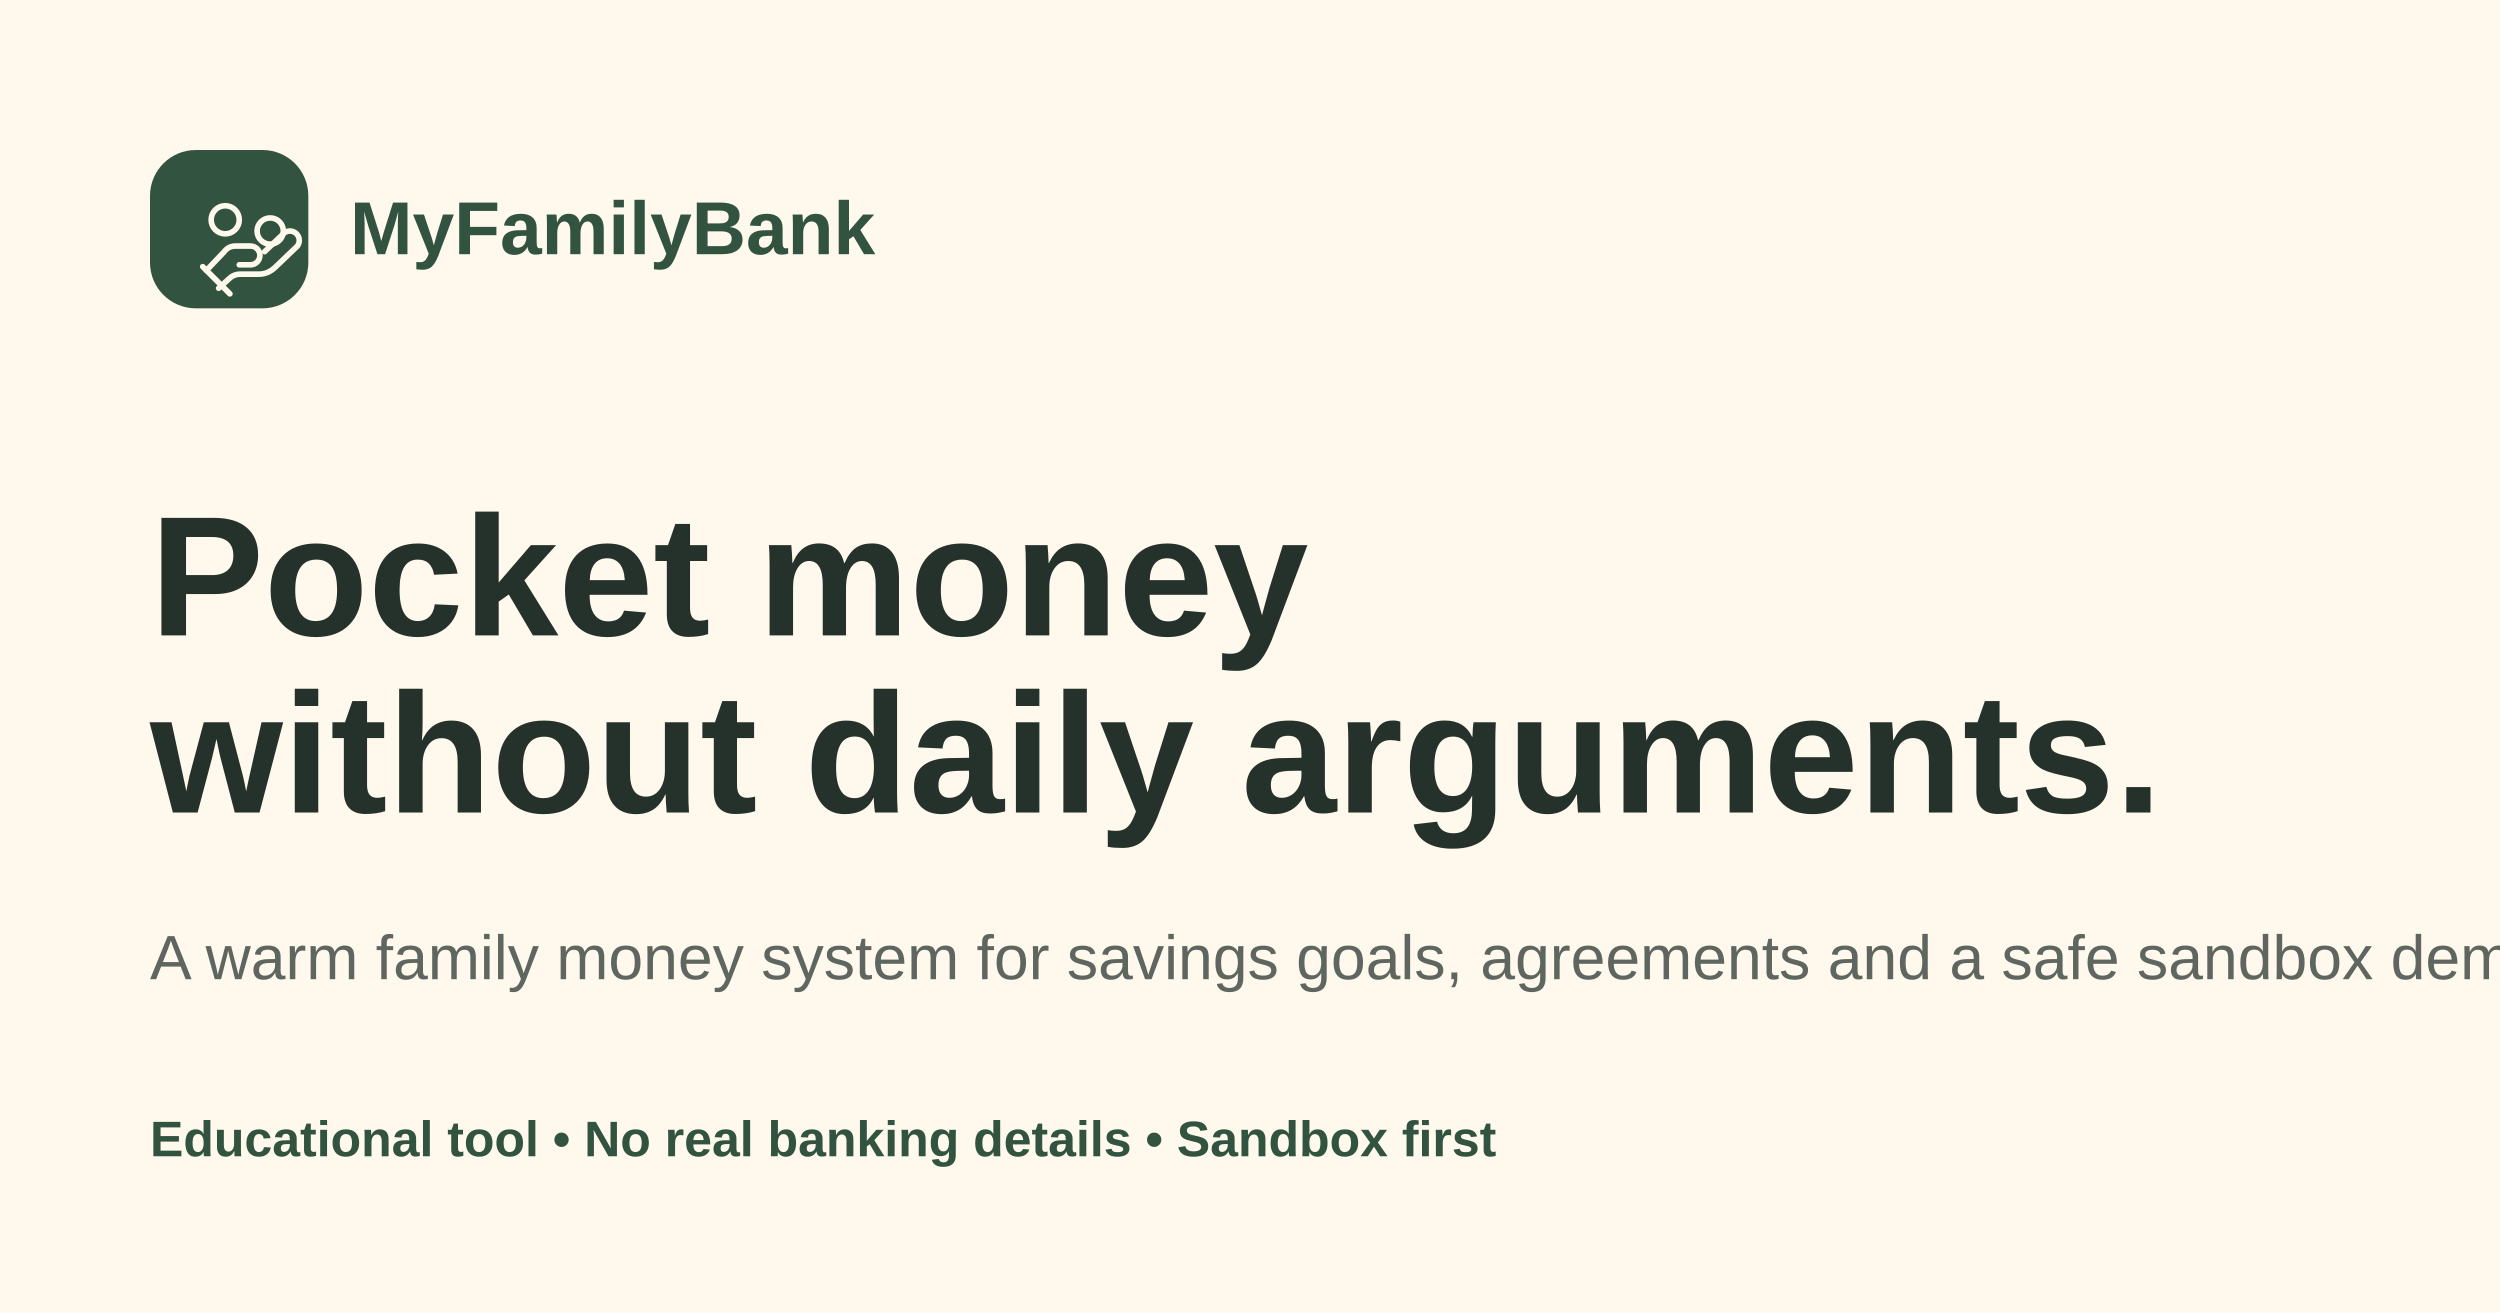
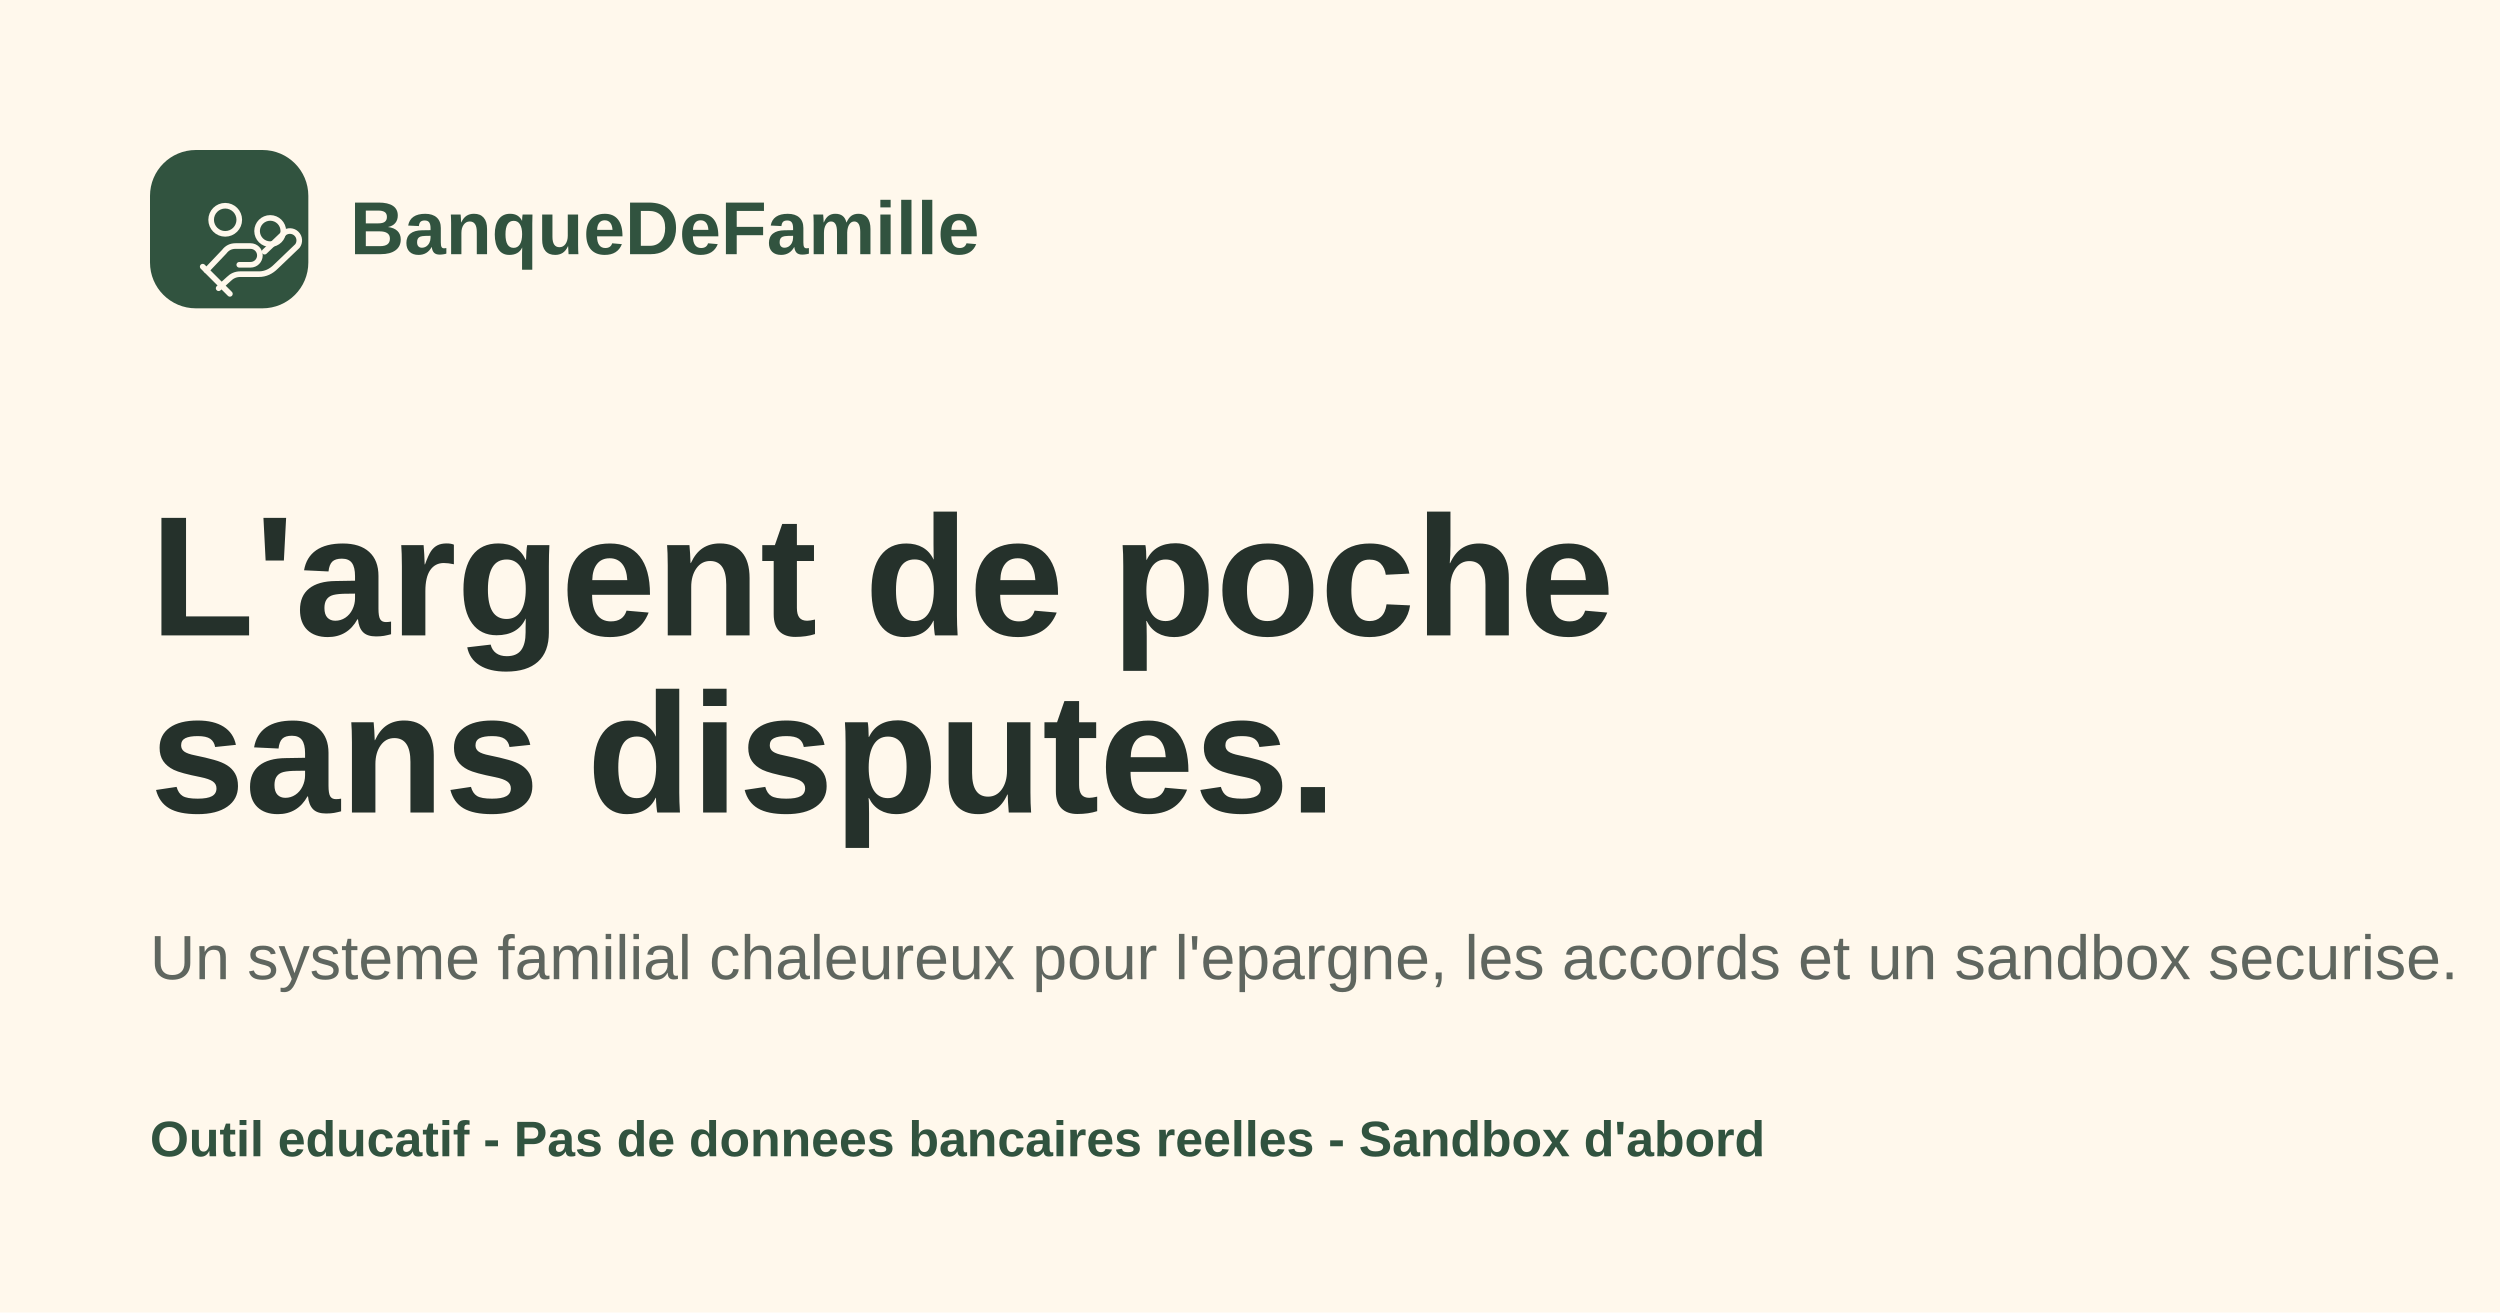
- <svg xmlns="http://www.w3.org/2000/svg" viewBox="0 0 1200 630" role="img" aria-label="MyFamilyBank - pocket money without daily arguments">
+ <svg xmlns="http://www.w3.org/2000/svg" viewBox="0 0 1200 630" role="img" aria-label="BanqueDeFamille - l'argent de poche sans disputes quotidiennes">
  <rect width="1200" height="630" fill="#fff8ec" />
  <rect x="72" y="72" width="76" height="76" rx="22" fill="#31533f" />
  <g fill="none" stroke="#fff8ec" stroke-width="6" stroke-linecap="round" stroke-linejoin="round" transform="translate(91 92) scale(.45)">
    <path d="M53 78h12a10 10 0 0 0 0-20H49c-5 0-9 2-12 6L18 84" />
    <path d="m31 103 11-10c3-3 7-5 12-5h20c7 0 13-3 18-8l23-22a10 10 0 0 0-14-14L80 64" />
    <path d="m14 80 29 29" />
    <circle cx="86" cy="42" r="14" />
    <circle cx="38" cy="30" r="15" />
  </g>
-   <text x="168" y="122" font-family="Arial, sans-serif" font-size="36" font-weight="900" fill="#31533f">MyFamilyBank</text>
-   <text x="72" y="305" font-family="Arial, sans-serif" font-size="82" font-weight="900" fill="#25312b">Pocket money</text>
-   <text x="72" y="390" font-family="Arial, sans-serif" font-size="82" font-weight="900" fill="#25312b">without daily arguments.</text>
-   <text x="72" y="470" font-family="Arial, sans-serif" font-size="30" fill="#5f665f">A warm family money system for savings goals, agreements and a safe sandbox demo.</text>
-   <text x="72" y="555" font-family="Arial, sans-serif" font-size="24" font-weight="700" fill="#31533f">Educational tool • No real banking details • Sandbox first</text>
+   <text x="168" y="122" font-family="Arial, sans-serif" font-size="36" font-weight="900" fill="#31533f">BanqueDeFamille</text>
+   <text x="72" y="305" font-family="Arial, sans-serif" font-size="82" font-weight="900" fill="#25312b">L'argent de poche</text>
+   <text x="72" y="390" font-family="Arial, sans-serif" font-size="82" font-weight="900" fill="#25312b">sans disputes.</text>
+   <text x="72" y="470" font-family="Arial, sans-serif" font-size="30" fill="#5f665f">Un systeme familial chaleureux pour l'epargne, les accords et un sandbox securise.</text>
+   <text x="72" y="555" font-family="Arial, sans-serif" font-size="24" font-weight="700" fill="#31533f">Outil educatif - Pas de donnees bancaires reelles - Sandbox d'abord</text>
</svg>
